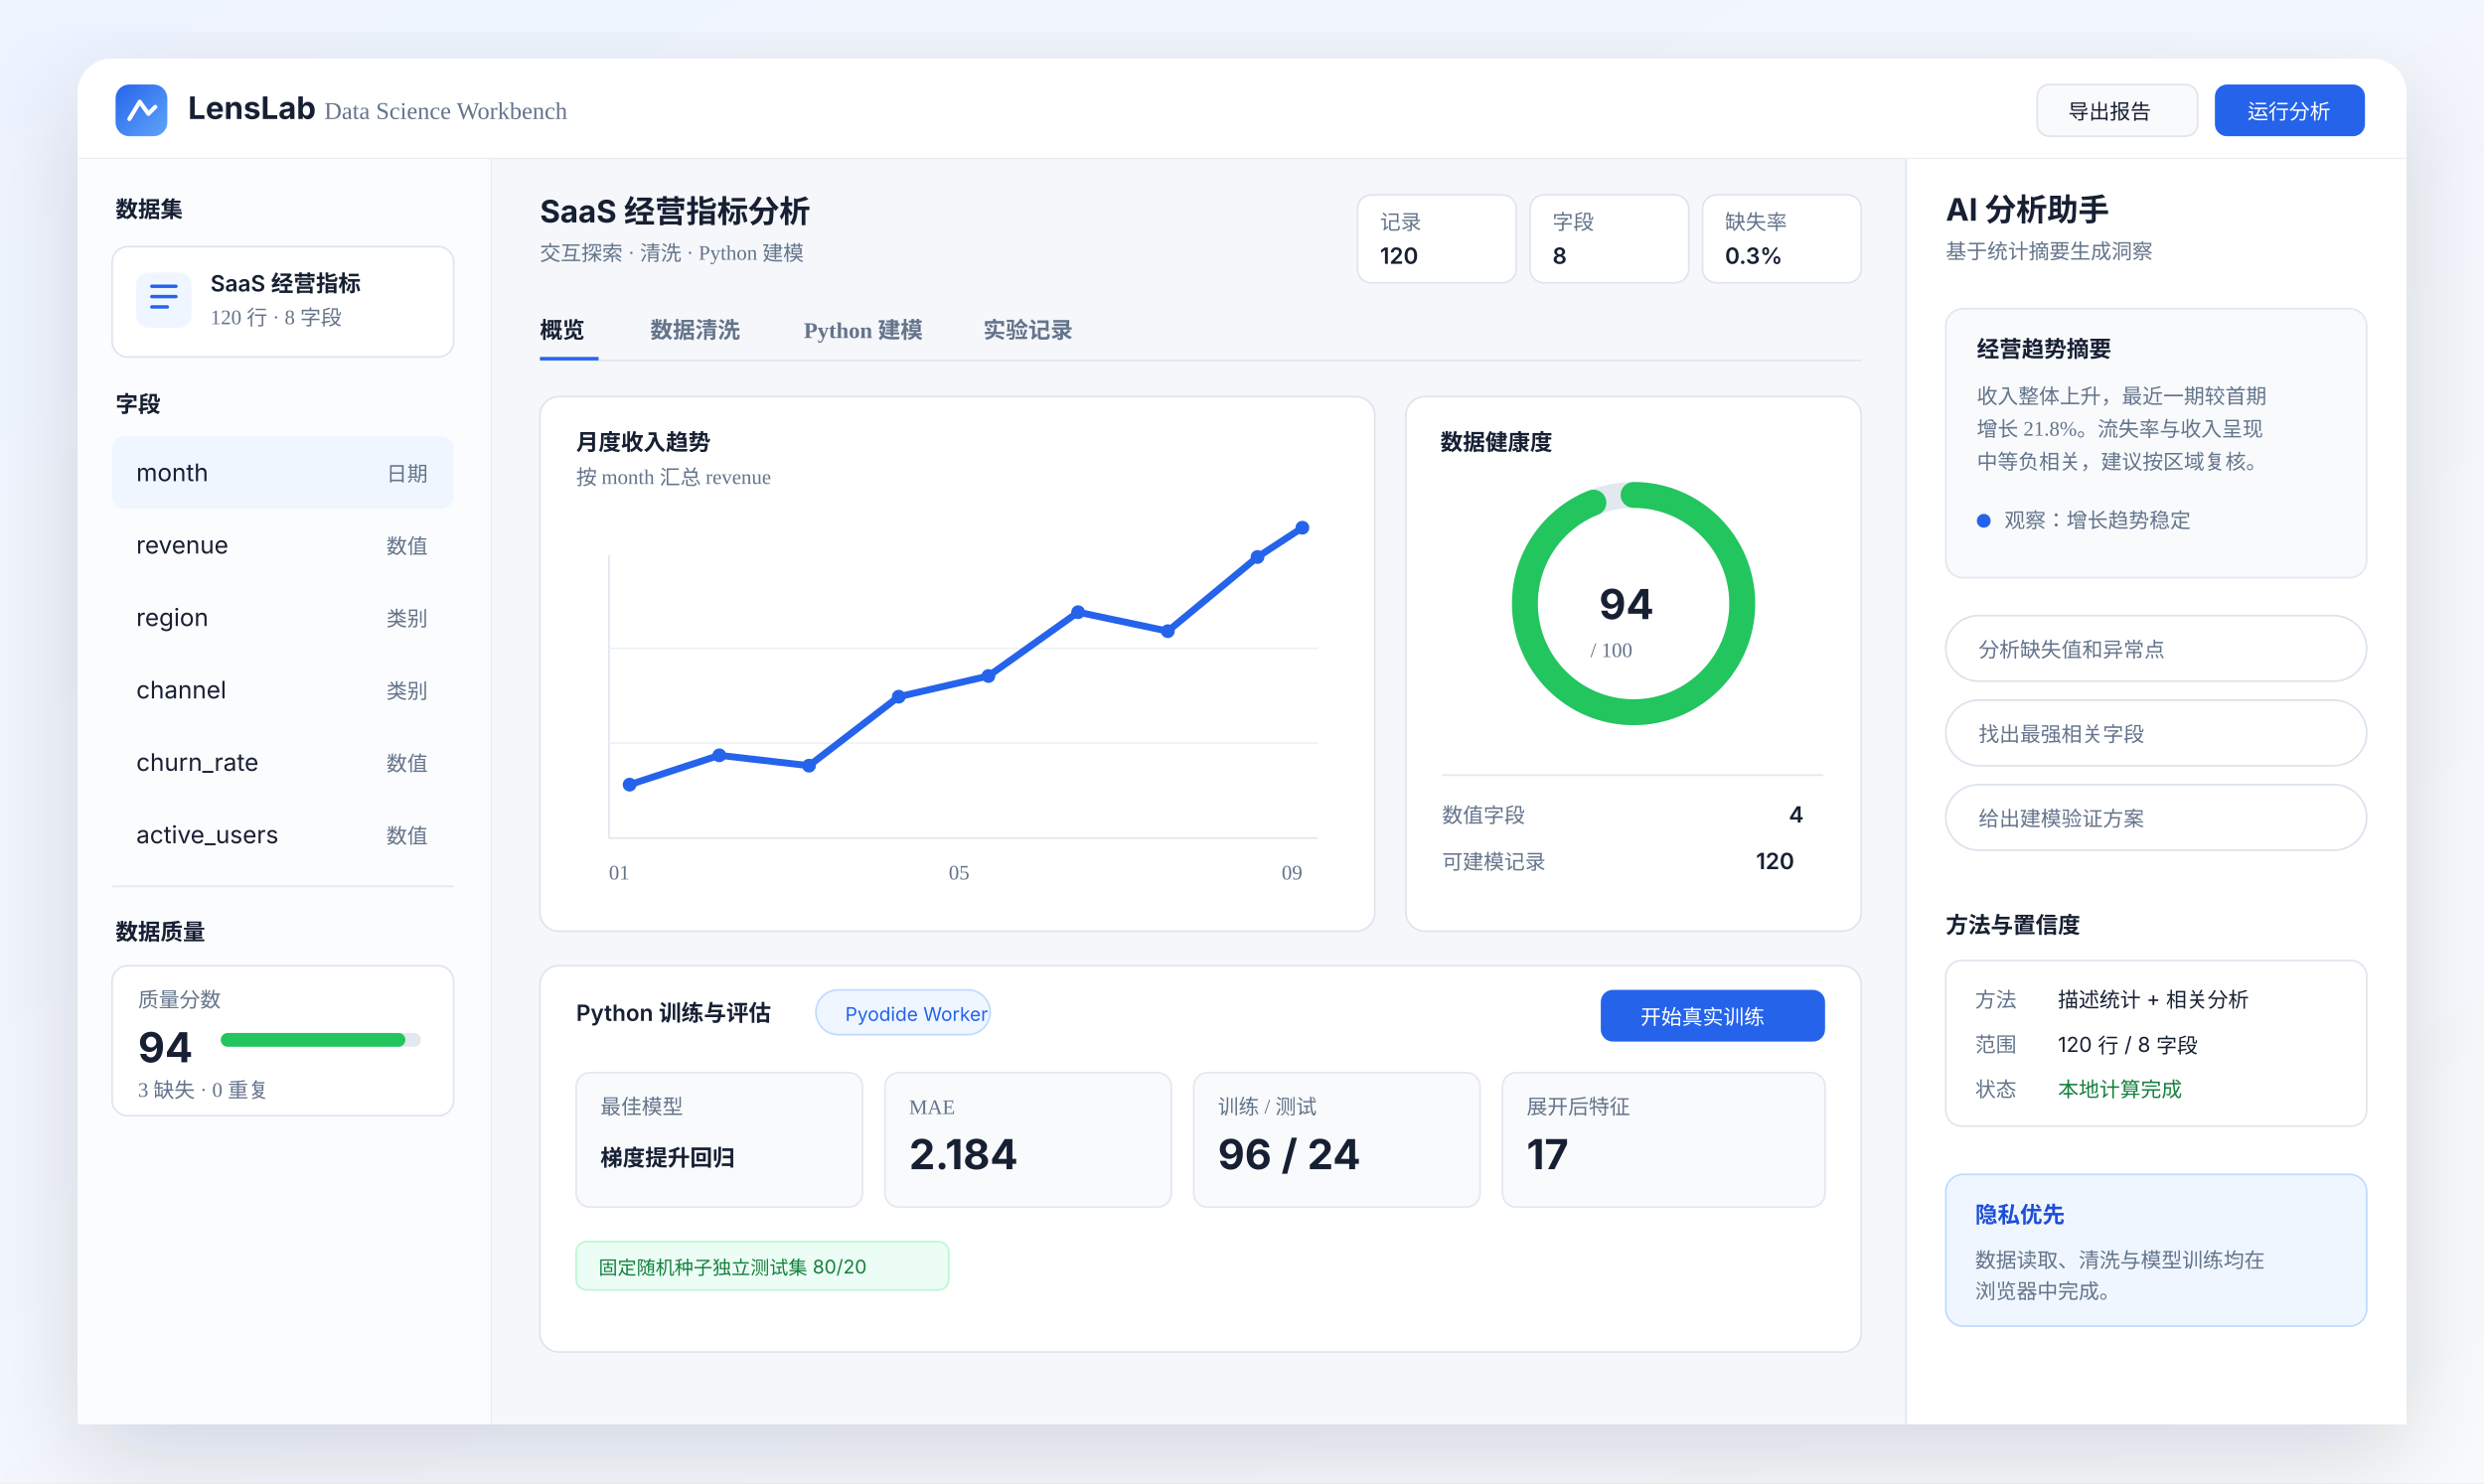
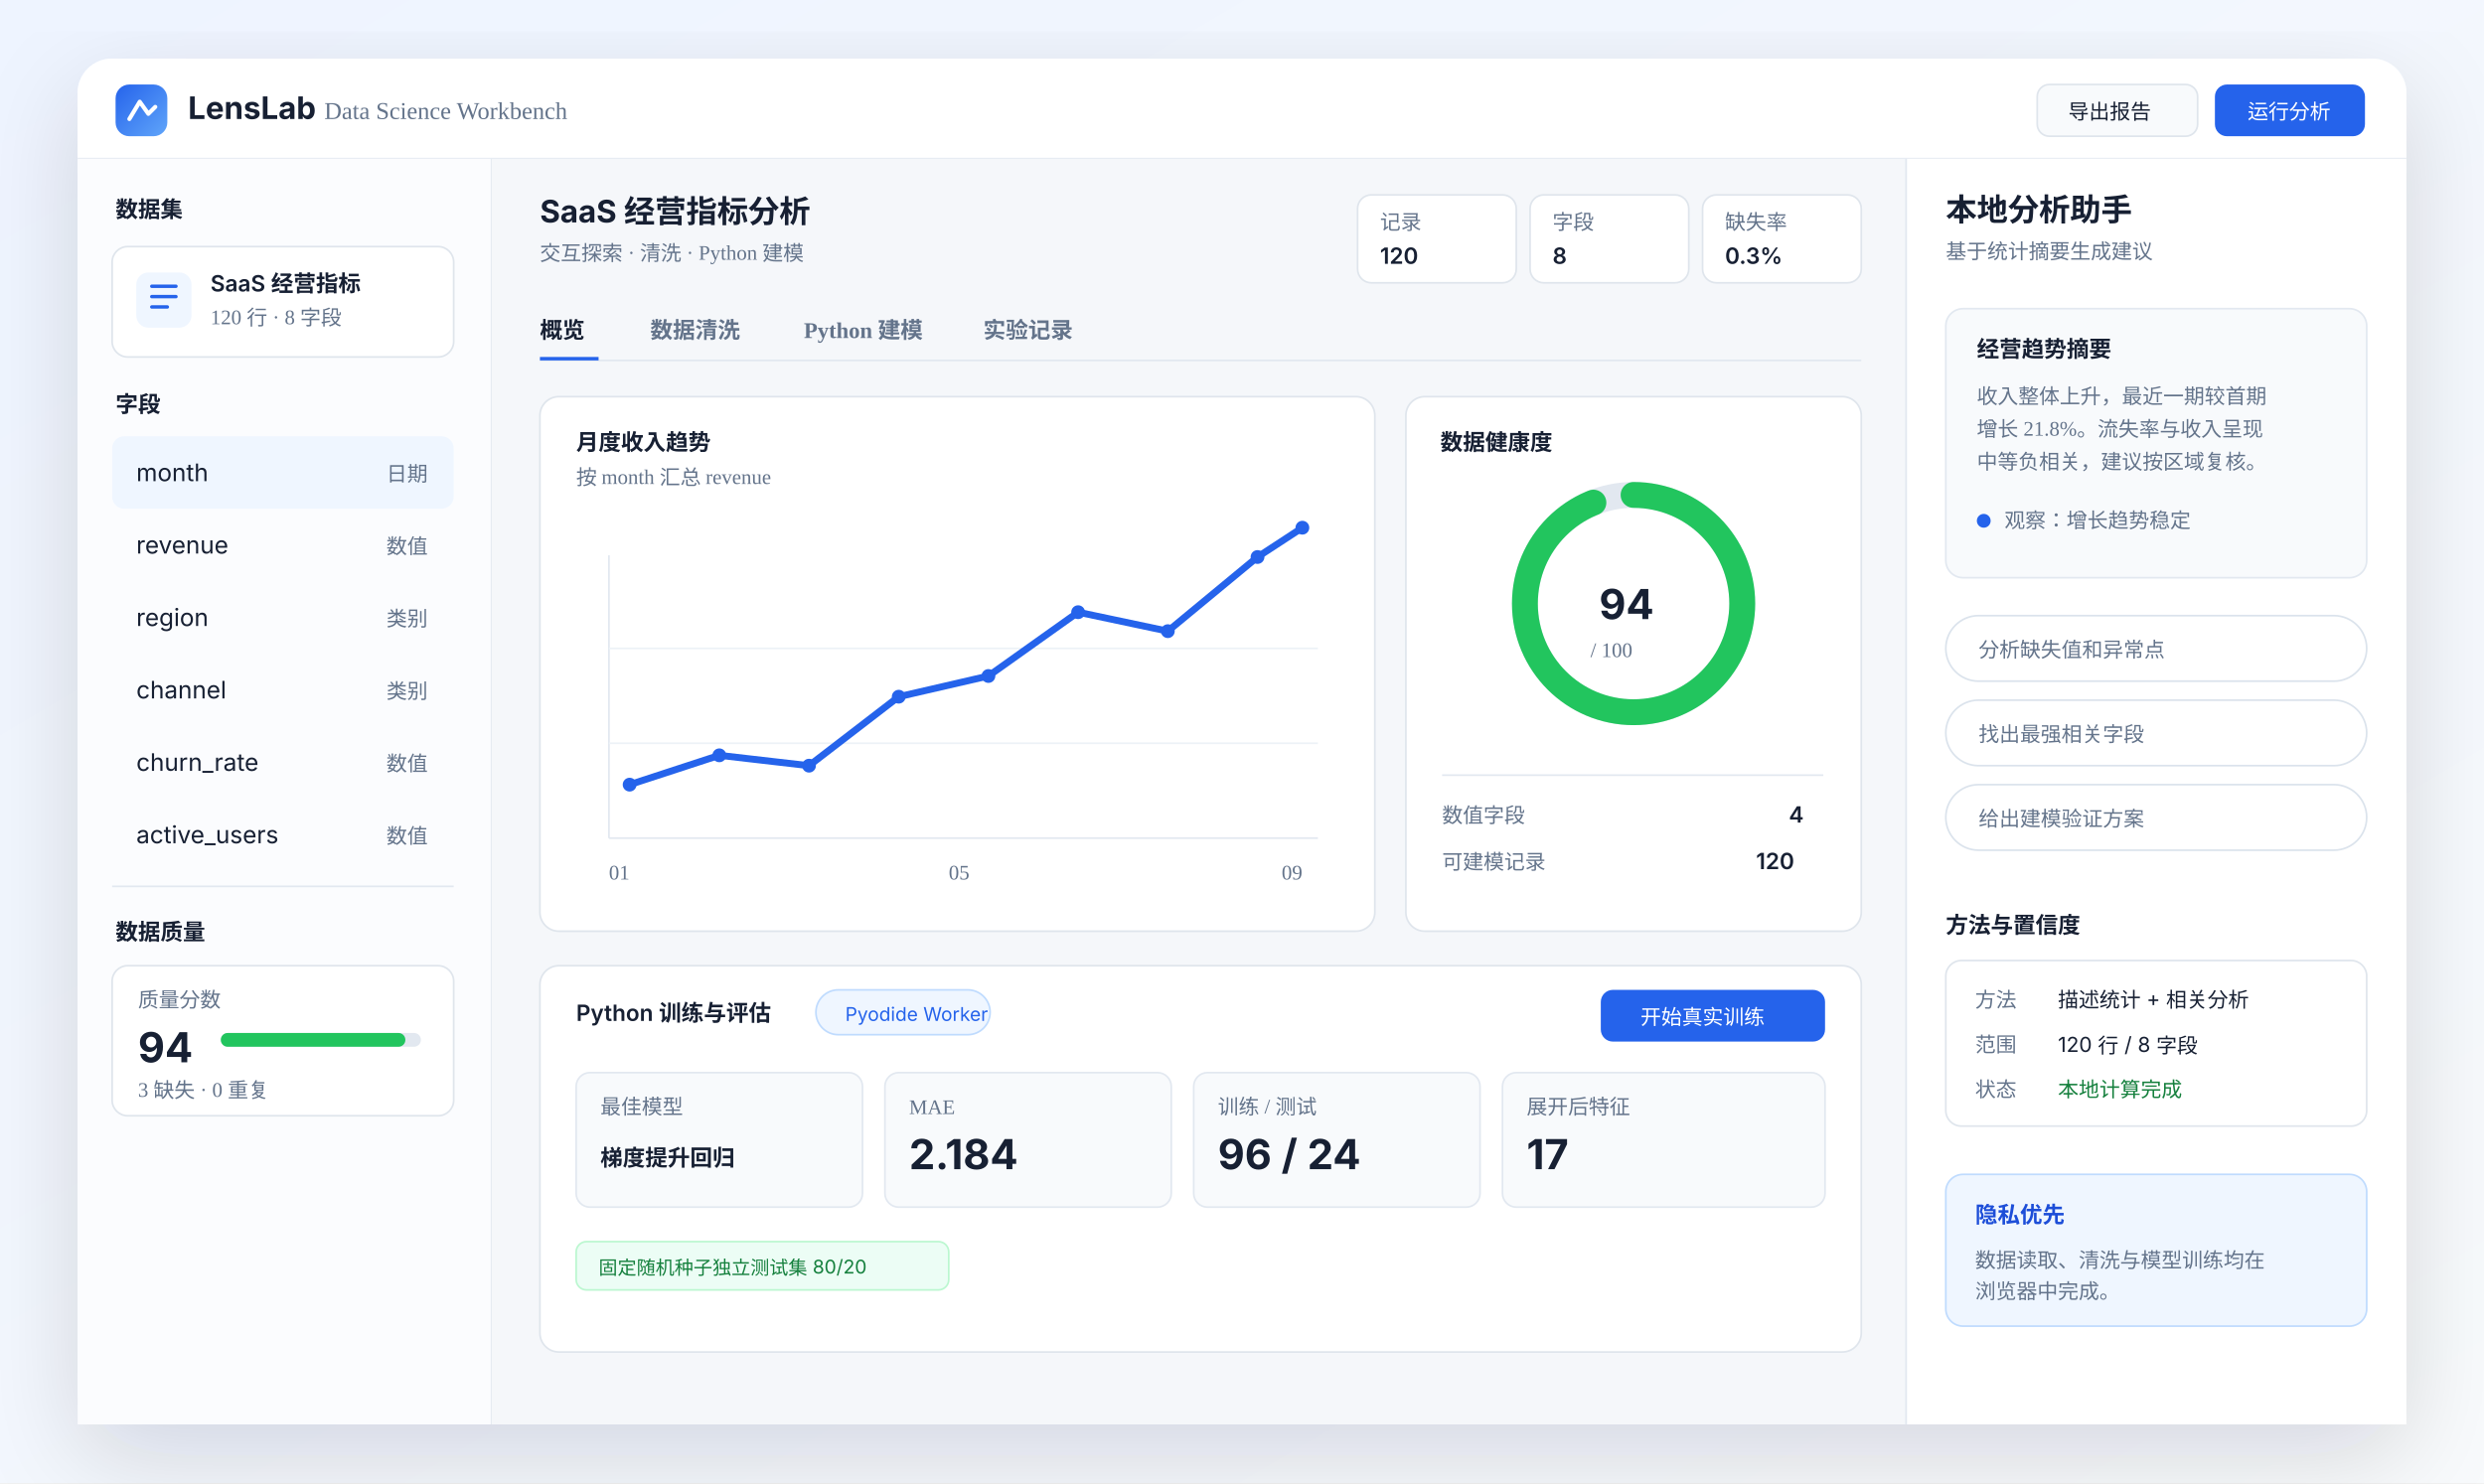
<svg xmlns="http://www.w3.org/2000/svg" width="1440" height="860" viewBox="0 0 1440 860" role="img" aria-labelledby="title desc">
  <defs>
    <linearGradient id="bg" x1="0" y1="0" x2="1" y2="1">
      <stop stop-color="#eef4ff" />
      <stop offset="1" stop-color="#f8fafc" />
    </linearGradient>
    <linearGradient id="blue" x1="0" y1="0" x2="1" y2="1">
      <stop stop-color="#2563eb" />
      <stop offset="1" stop-color="#60a5fa" />
    </linearGradient>
    <filter id="shadow" x="-20%" y="-20%" width="140%" height="140%">
      <feDropShadow dx="0" dy="18" stdDeviation="28" flood-color="#0f172a" flood-opacity=".14" />
    </filter>
    <style>
      .t{font-family:Inter,Segoe UI,Arial,sans-serif;fill:#172033}.muted{fill:#64748b}.tiny{font-size:12px}.small{font-size:14px}.label{font-size:13px;font-weight:600}.heading{font-size:18px;font-weight:700}.metric{font-size:24px;font-weight:700}.line{stroke:#e2e8f0}.card{fill:#fff;stroke:#dfe5ec}.pill{fill:#eff6ff;stroke:#bfdbfe}
    </style>
  </defs>
  <rect width="1440" height="860" fill="url(#bg)" />
  <rect x="45" y="34" width="1350" height="792" rx="20" fill="#f8fafc" filter="url(#shadow)" />
  <rect x="45" y="34" width="1350" height="58" rx="20" fill="#fff" />
  <path d="M45 72h1350v20H45z" fill="#fff" />
  <line x1="45" y1="92" x2="1395" y2="92" class="line" />
  <rect x="67" y="49" width="30" height="30" rx="8" fill="url(#blue)" />
  <path d="M75 69l6-10 5 7 4-4" fill="none" stroke="#fff" stroke-width="2.4" stroke-linecap="round" stroke-linejoin="round" />
  <text x="109" y="69" class="t heading">LensLab</text>
  <text x="188" y="69" class="muted small">Data Science Workbench</text>
  <rect x="1181" y="49" width="93" height="30" rx="7" fill="#f8fafc" stroke="#dfe5ec" />
  <text x="1199" y="69" class="t tiny">导出报告</text>
  <rect x="1284" y="49" width="87" height="30" rx="7" fill="#2563eb" />
  <text x="1303" y="69" font-family="Inter,Segoe UI,Arial" font-size="12" fill="#fff">运行分析</text>
  <rect x="45" y="92" width="240" height="734" fill="#fbfcfe" />
  <line x1="285" y1="92" x2="285" y2="826" class="line" />
  <text x="67" y="126" class="t label">数据集</text>
  <rect x="65" y="143" width="198" height="64" rx="9" class="card" />
  <rect x="79" y="158" width="32" height="32" rx="7" fill="#eff6ff" />
  <path d="M88 166h14M88 172h14M88 178h9" stroke="#2563eb" stroke-width="2" stroke-linecap="round" />
  <text x="122" y="169" class="t label">SaaS 经营指标</text>
  <text x="122" y="188" class="muted tiny">120 行 · 8 字段</text>
  <text x="67" y="239" class="t label">字段</text>
  <g class="small">
    <rect x="65" y="253" width="198" height="42" rx="7" fill="#eff6ff" />
    <text x="79" y="279" class="t">month</text>
    <text x="224" y="279" class="muted tiny">日期</text>
    <text x="79" y="321" class="t">revenue</text>
    <text x="224" y="321" class="muted tiny">数值</text>
    <text x="79" y="363" class="t">region</text>
    <text x="224" y="363" class="muted tiny">类别</text>
    <text x="79" y="405" class="t">channel</text>
    <text x="224" y="405" class="muted tiny">类别</text>
    <text x="79" y="447" class="t">churn_rate</text>
    <text x="224" y="447" class="muted tiny">数值</text>
    <text x="79" y="489" class="t">active_users</text>
    <text x="224" y="489" class="muted tiny">数值</text>
  </g>
  <line x1="65" y1="514" x2="263" y2="514" class="line" />
  <text x="67" y="545" class="t label">数据质量</text>
  <rect x="65" y="560" width="198" height="87" rx="9" class="card" />
  <text x="80" y="584" class="muted tiny">质量分数</text>
  <text x="80" y="616" class="t metric">94</text>
  <rect x="128" y="599" width="116" height="8" rx="4" fill="#e2e8f0" />
  <rect x="128" y="599" width="107" height="8" rx="4" fill="#22c55e" />
  <text x="80" y="636" class="muted tiny">3 缺失 · 0 重复</text>
  <rect x="285" y="92" width="820" height="734" fill="#f5f7fa" />
  <text x="313" y="129" class="t heading">SaaS 经营指标分析</text>
  <text x="313" y="151" class="muted tiny">交互探索 · 清洗 · Python 建模</text>
  <g>
    <rect x="787" y="113" width="92" height="51" rx="8" class="card" />
    <text x="800" y="133" class="muted tiny">记录</text>
    <text x="800" y="153" class="t label">120</text>
    <rect x="887" y="113" width="92" height="51" rx="8" class="card" />
    <text x="900" y="133" class="muted tiny">字段</text>
    <text x="900" y="153" class="t label">8</text>
    <rect x="987" y="113" width="92" height="51" rx="8" class="card" />
    <text x="1000" y="133" class="muted tiny">缺失率</text>
    <text x="1000" y="153" class="t label">0.3%</text>
  </g>
  <text x="313" y="196" class="t label">概览</text>
  <text x="377" y="196" class="muted label">数据清洗</text>
  <text x="466" y="196" class="muted label">Python 建模</text>
  <text x="570" y="196" class="muted label">实验记录</text>
  <line x1="313" y1="209" x2="1079" y2="209" class="line" />
  <rect x="313" y="207" width="34" height="2" fill="#2563eb" />
  <rect x="313" y="230" width="484" height="310" rx="11" class="card" />
  <text x="334" y="261" class="t label">月度收入趋势</text>
  <text x="334" y="281" class="muted tiny">按 month 汇总 revenue</text>
  <line x1="353" y1="486" x2="764" y2="486" class="line" />
  <line x1="353" y1="322" x2="353" y2="486" class="line" />
  <line x1="353" y1="431" x2="764" y2="431" stroke="#edf2f7" />
  <line x1="353" y1="376" x2="764" y2="376" stroke="#edf2f7" />
  <polyline points="365,455 417,438 469,444 521,404 573,392 625,355 677,366 729,323 755,306" fill="none" stroke="#2563eb" stroke-width="4" stroke-linecap="round" stroke-linejoin="round" />
  <g fill="#2563eb">
    <circle cx="365" cy="455" r="4" />
    <circle cx="417" cy="438" r="4" />
    <circle cx="469" cy="444" r="4" />
    <circle cx="521" cy="404" r="4" />
    <circle cx="573" cy="392" r="4" />
    <circle cx="625" cy="355" r="4" />
    <circle cx="677" cy="366" r="4" />
    <circle cx="729" cy="323" r="4" />
    <circle cx="755" cy="306" r="4" />
  </g>
  <text x="353" y="510" class="muted tiny">01</text>
  <text x="550" y="510" class="muted tiny">05</text>
  <text x="743" y="510" class="muted tiny">09</text>
  <rect x="815" y="230" width="264" height="310" rx="11" class="card" />
  <text x="835" y="261" class="t label">数据健康度</text>
  <circle cx="947" cy="350" r="63" fill="none" stroke="#e2e8f0" stroke-width="15" />
  <circle cx="947" cy="350" r="63" fill="none" stroke="#22c55e" stroke-width="15" stroke-linecap="round" stroke-dasharray="372 396" transform="rotate(-90 947 350)" />
  <text x="927" y="359" class="t metric">94</text>
  <text x="922" y="381" class="muted tiny">/ 100</text>
  <rect x="836" y="449" width="221" height="1" fill="#e2e8f0" />
  <text x="836" y="477" class="muted tiny">数值字段</text>
  <text x="1037" y="477" class="t label">4</text>
  <text x="836" y="504" class="muted tiny">可建模记录</text>
  <text x="1018" y="504" class="t label">120</text>
  <rect x="313" y="560" width="766" height="224" rx="11" class="card" />
  <text x="334" y="592" class="t label">Python 训练与评估</text>
  <rect x="473" y="574" width="101" height="26" rx="13" class="pill" />
  <text x="490" y="592" fill="#2563eb" font-family="Inter,Segoe UI,Arial" font-size="11">Pyodide Worker</text>
  <rect x="928" y="574" width="130" height="30" rx="7" fill="#2563eb" />
  <text x="951" y="594" fill="#fff" font-family="Inter,Segoe UI,Arial" font-size="12">开始真实训练</text>
  <g>
    <rect x="334" y="622" width="166" height="78" rx="8" fill="#f8fafc" stroke="#e2e8f0" />
    <text x="348" y="646" class="muted tiny">最佳模型</text>
    <text x="348" y="676" class="t label">梯度提升回归</text>
    <rect x="513" y="622" width="166" height="78" rx="8" fill="#f8fafc" stroke="#e2e8f0" />
    <text x="527" y="646" class="muted tiny">MAE</text>
    <text x="527" y="678" class="t metric">2.184</text>
    <rect x="692" y="622" width="166" height="78" rx="8" fill="#f8fafc" stroke="#e2e8f0" />
    <text x="706" y="646" class="muted tiny">训练 / 测试</text>
    <text x="706" y="678" class="t metric">96 / 24</text>
    <rect x="871" y="622" width="187" height="78" rx="8" fill="#f8fafc" stroke="#e2e8f0" />
    <text x="885" y="646" class="muted tiny">展开后特征</text>
    <text x="885" y="678" class="t metric">17</text>
  </g>
  <rect x="334" y="720" width="216" height="28" rx="6" fill="#ecfdf5" stroke="#bbf7d0" />
  <text x="347" y="739" fill="#15803d" font-family="Inter,Segoe UI,Arial" font-size="11">固定随机种子独立测试集 80/20</text>
  <rect x="1105" y="92" width="290" height="734" fill="#fff" />
  <line x1="1105" y1="92" x2="1105" y2="826" class="line" />
-   <text x="1128" y="128" class="t heading">AI 分析助手</text>
-   <text x="1128" y="150" class="muted tiny">基于统计摘要生成洞察</text>
+   <text x="1128" y="128" class="t heading">本地分析助手</text>
+   <text x="1128" y="150" class="muted tiny">基于统计摘要生成建议</text>
  <rect x="1128" y="179" width="244" height="156" rx="10" fill="#f8fafc" stroke="#e2e8f0" />
  <text x="1146" y="207" class="t label">经营趋势摘要</text>
  <text x="1146" y="234" class="muted tiny">收入整体上升，最近一期较首期</text>
  <text x="1146" y="253" class="muted tiny">增长 21.8%。流失率与收入呈现</text>
  <text x="1146" y="272" class="muted tiny">中等负相关，建议按区域复核。</text>
  <circle cx="1150" cy="302" r="4" fill="#2563eb" />
  <text x="1162" y="306" class="muted tiny">观察：增长趋势稳定</text>
  <rect x="1128" y="357" width="244" height="38" rx="19" fill="#fff" stroke="#dbe3ec" />
  <text x="1147" y="381" class="muted tiny">分析缺失值和异常点</text>
  <rect x="1128" y="406" width="244" height="38" rx="19" fill="#fff" stroke="#dbe3ec" />
  <text x="1147" y="430" class="muted tiny">找出最强相关字段</text>
  <rect x="1128" y="455" width="244" height="38" rx="19" fill="#fff" stroke="#dbe3ec" />
  <text x="1147" y="479" class="muted tiny">给出建模验证方案</text>
  <text x="1128" y="541" class="t label">方法与置信度</text>
  <rect x="1128" y="557" width="244" height="96" rx="9" class="card" />
  <text x="1145" y="584" class="muted tiny">方法</text>
  <text x="1193" y="584" class="t tiny">描述统计 + 相关分析</text>
  <text x="1145" y="610" class="muted tiny">范围</text>
  <text x="1193" y="610" class="t tiny">120 行 / 8 字段</text>
  <text x="1145" y="636" class="muted tiny">状态</text>
  <text x="1193" y="636" fill="#15803d" font-family="Inter,Segoe UI,Arial" font-size="12">本地计算完成</text>
  <rect x="1128" y="681" width="244" height="88" rx="10" fill="#eff6ff" stroke="#bfdbfe" />
  <text x="1145" y="709" fill="#1d4ed8" font-family="Inter,Segoe UI,Arial" font-size="13" font-weight="600">隐私优先</text>
  <text x="1145" y="735" class="muted tiny">数据读取、清洗与模型训练均在</text>
  <text x="1145" y="753" class="muted tiny">浏览器中完成。</text>
</svg>
